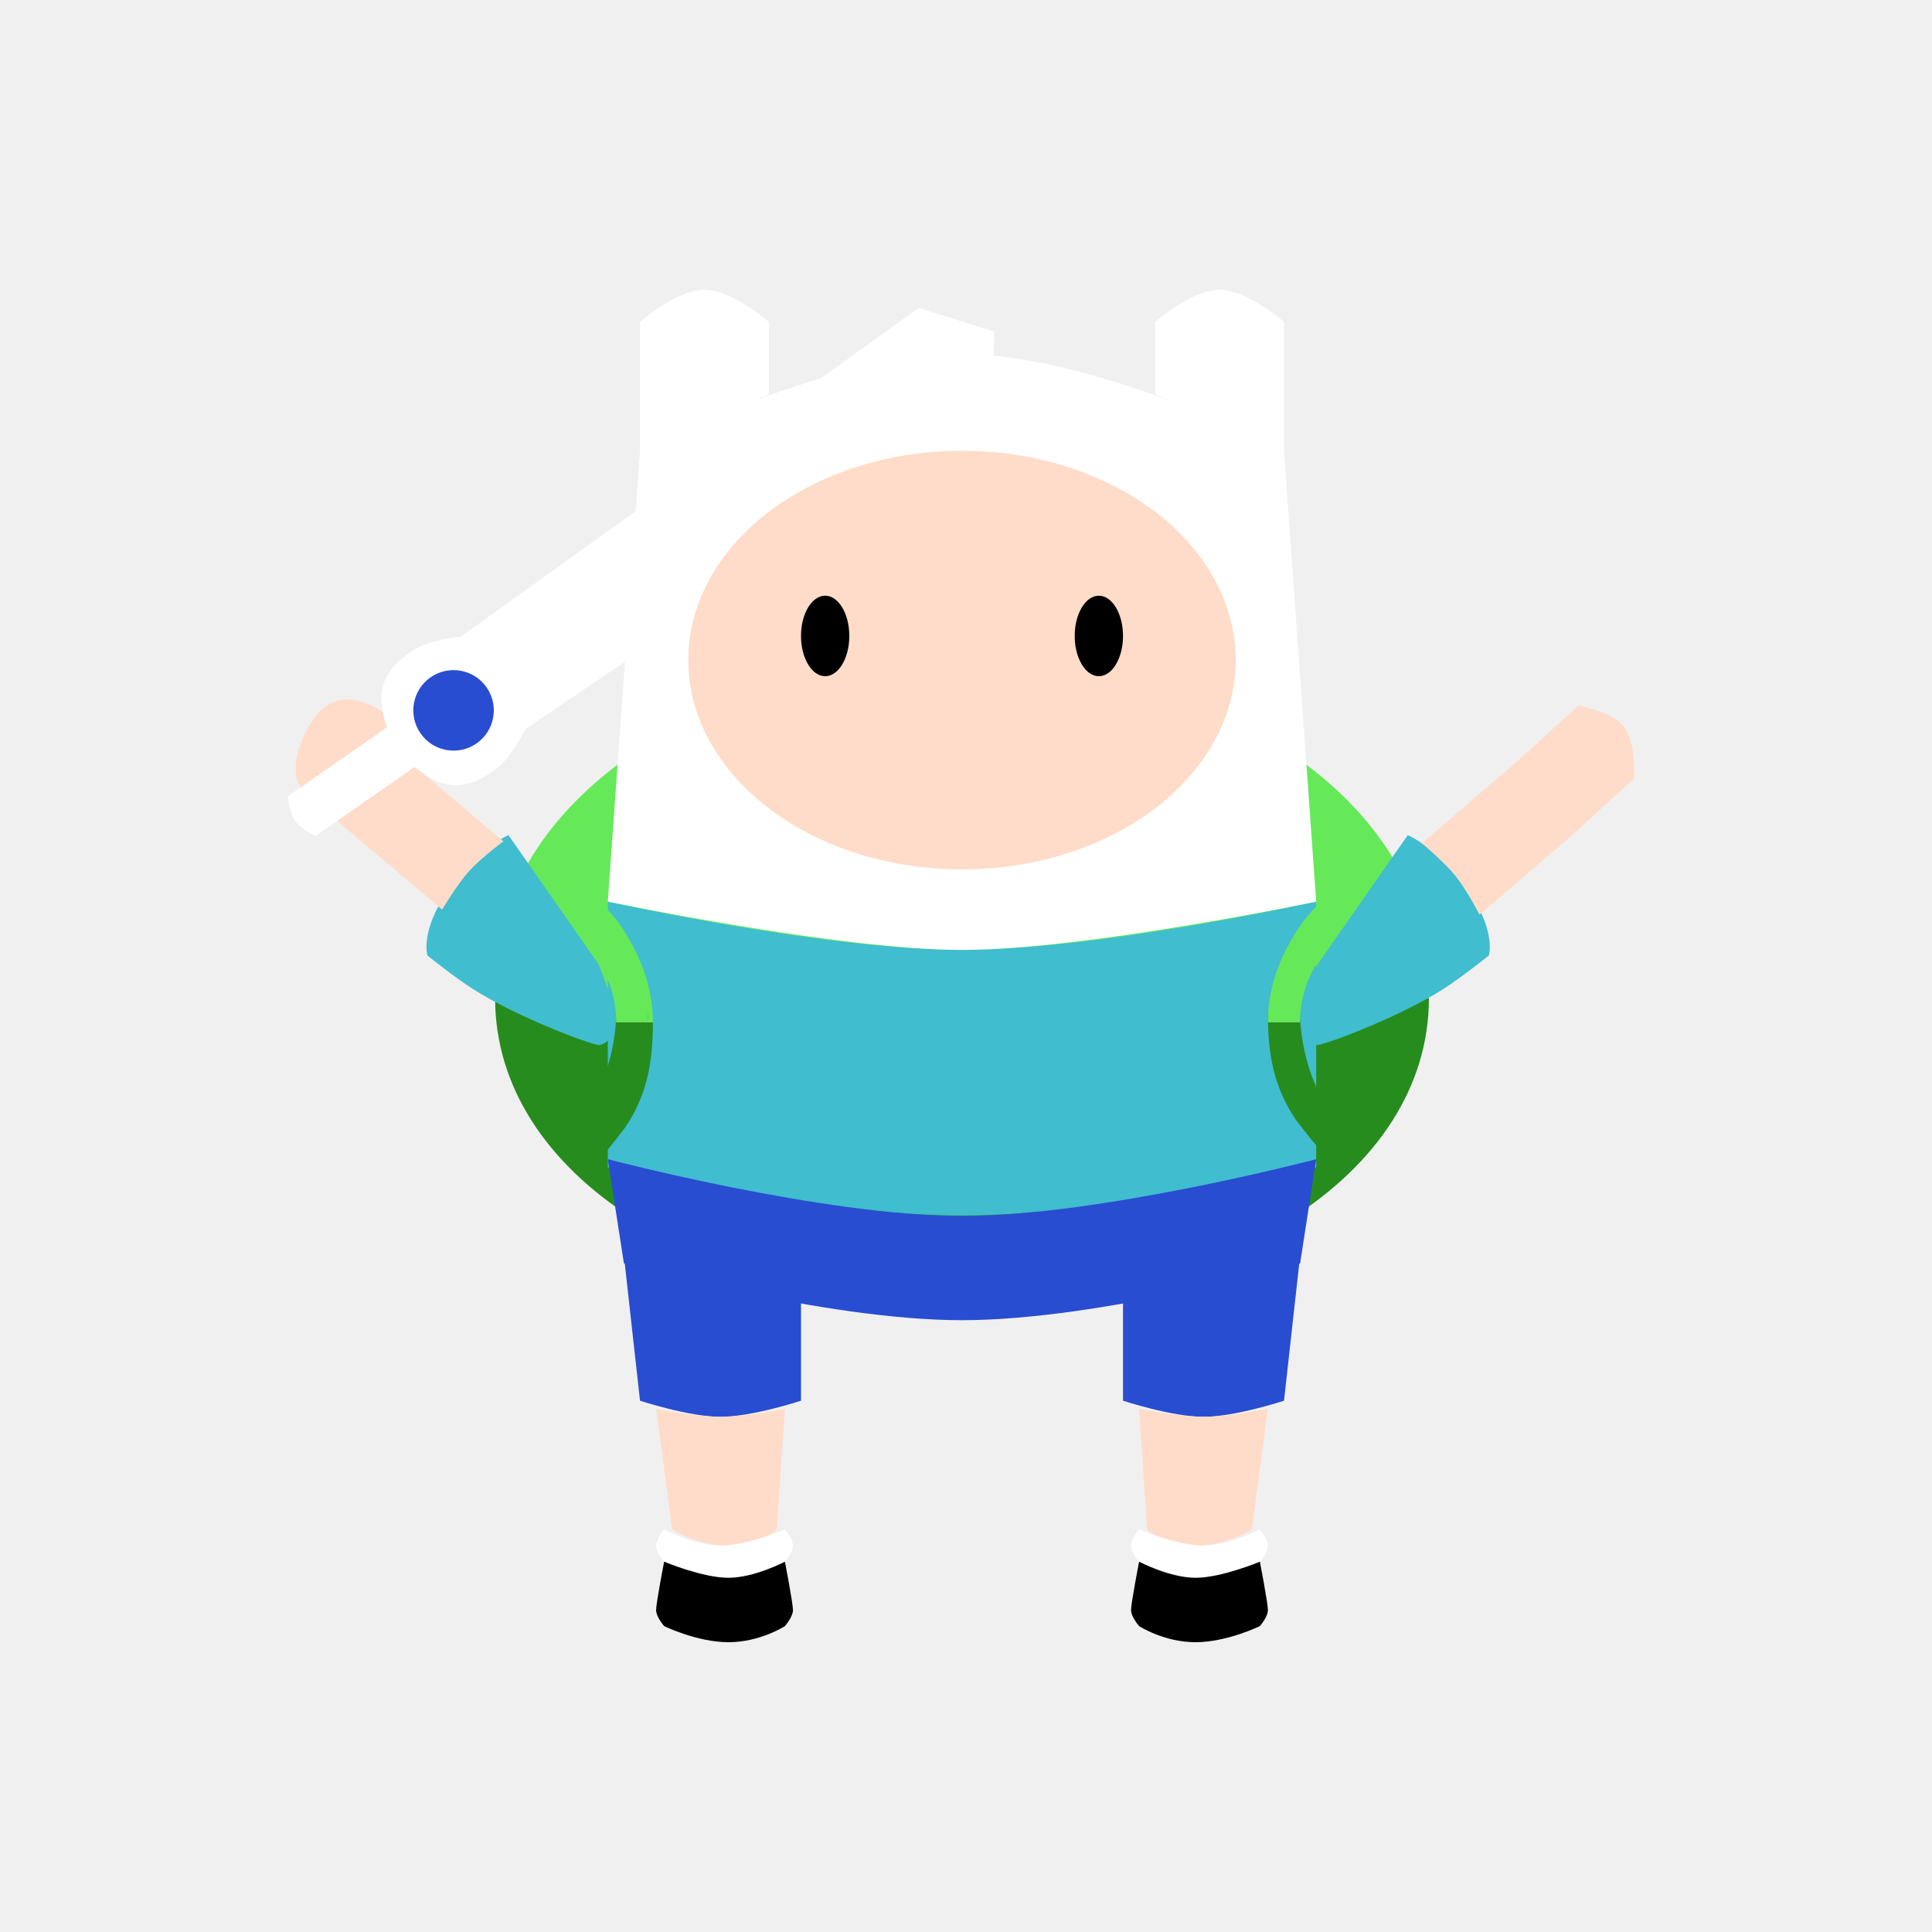
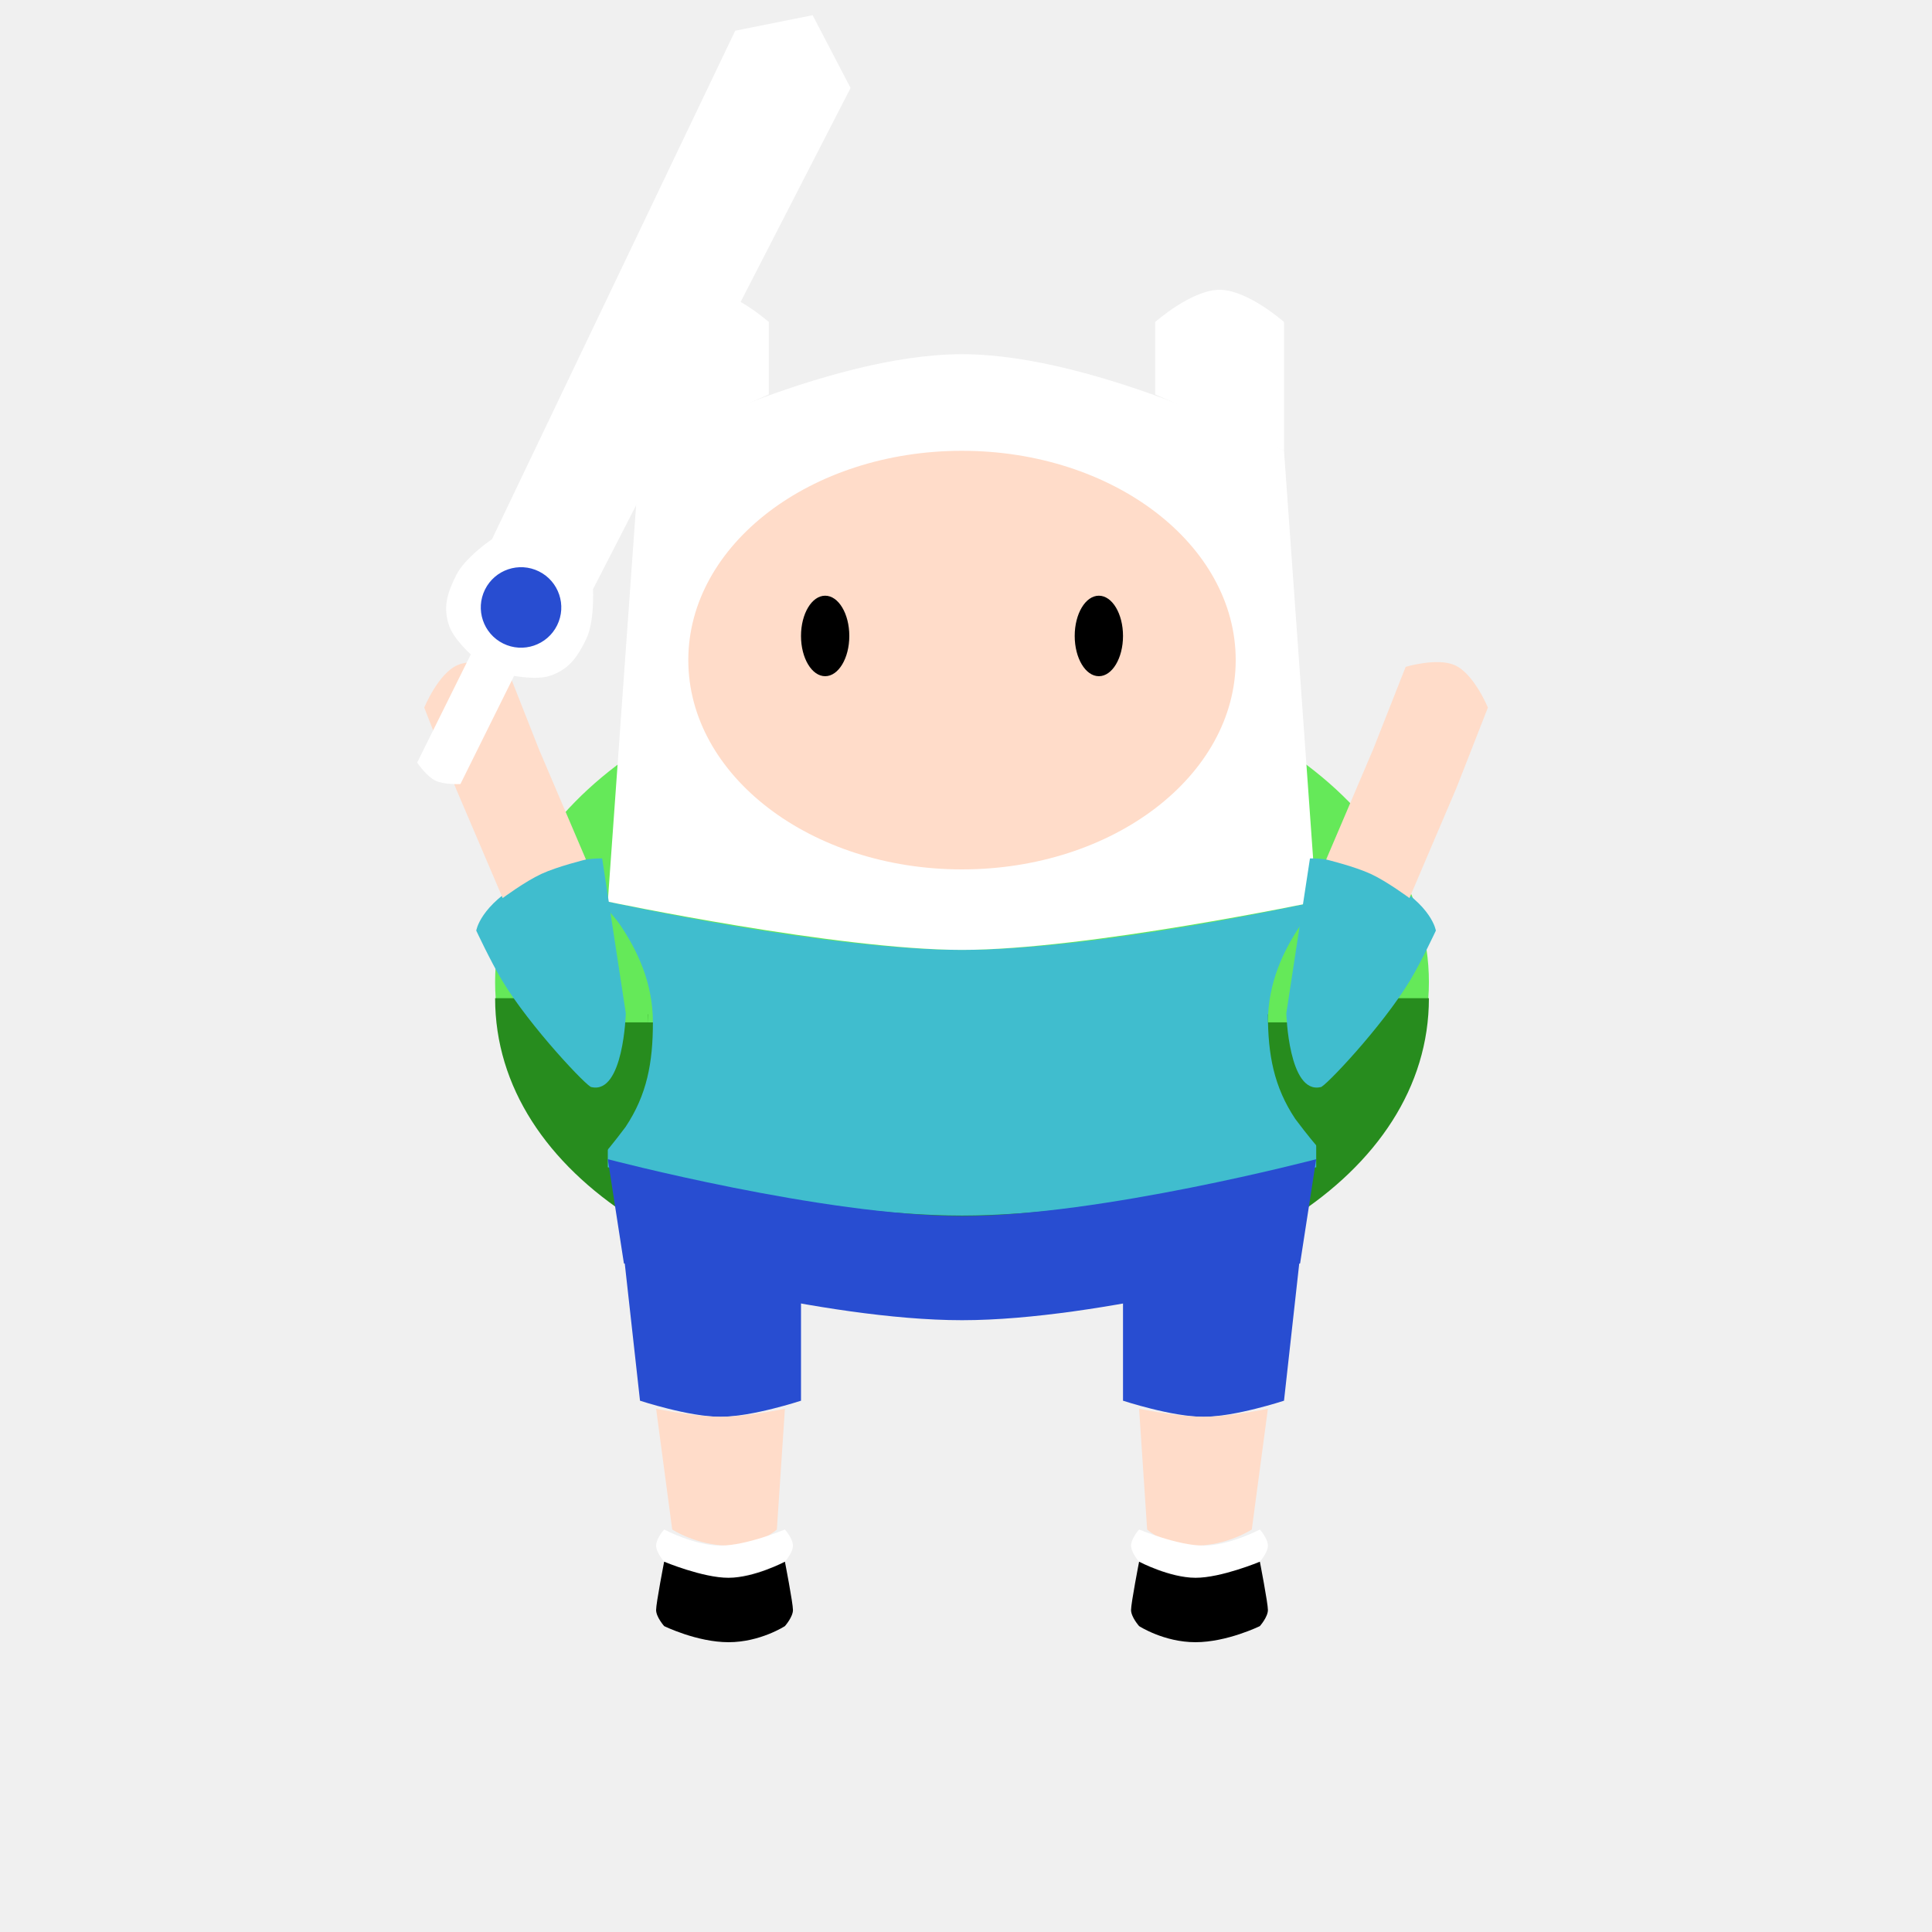
<svg xmlns="http://www.w3.org/2000/svg" width="120" height="120" viewBox="0 0 120 120" fill="none">
-   <ellipse cx="59.752" cy="61" rx="29" ry="20" fill="#65E959" />
-   <path d="M59.752 81C75.769 81 88.752 73.046 88.752 62H30.753C30.753 73.046 43.736 81 59.752 81Z" fill="#278C1E" />
-   <path d="M59.752 59C51.161 59 37.752 56 37.752 56V72.5C37.752 72.5 51.081 75.5 59.752 75.5C68.424 75.5 81.752 72.5 81.752 72.5V56C81.752 56 68.344 59 59.752 59Z" fill="#40BDCE" />
-   <path d="M39.752 28C39.752 28 51.272 22 59.752 22C68.233 22 79.752 28 79.752 28L81.752 56C81.752 56 67.471 59 59.752 59C52.034 59 37.752 56 37.752 56L39.752 28Z" fill="white" />
-   <path d="M59.752 75.529C51.161 75.529 37.752 72 37.752 72L38.752 78.471C38.752 78.471 51.081 82 59.752 82C68.424 82 80.752 78.471 80.752 78.471L81.752 72C81.752 72 68.344 75.529 59.752 75.529Z" fill="#284DD1" />
-   <path d="M39.752 20V28L47.752 24.5V20C47.752 20 45.499 18 43.752 18C42.006 18 39.752 20 39.752 20Z" fill="white" />
-   <path d="M79.752 20V28L71.752 24.5V20C71.752 20 74.006 18 75.752 18C77.499 18 79.752 20 79.752 20Z" fill="white" />
-   <path d="M39.752 87L38.752 78L49.752 80V87C49.752 87 46.717 88 44.752 88C42.788 88 39.752 87 39.752 87Z" fill="#284DD1" />
-   <path d="M41.752 95L40.752 87.5C40.752 87.5 43.142 88 44.752 88C46.363 88 48.752 87.5 48.752 87.5L48.252 95C48.252 95 47.217 96 45.252 96C43.288 96 41.752 95 41.752 95Z" fill="#FFDCC9" />
-   <path d="M44.752 98C42.788 98 41.252 97 41.252 97C41.252 97 40.752 96.437 40.752 96C40.752 95.563 41.252 95 41.252 95C41.252 95 43.142 96 44.752 96C46.363 96 48.752 95 48.752 95C48.752 95 49.252 95.563 49.252 96C49.252 96.437 48.752 97 48.752 97C48.752 97 46.717 98 44.752 98Z" fill="white" />
-   <path d="M45.252 102C43.288 102 41.252 101 41.252 101C41.252 101 40.752 100.437 40.752 100C40.752 99.563 41.252 97 41.252 97C41.252 97 43.642 98 45.252 98C46.863 98 48.752 97 48.752 97C48.752 97 49.252 99.563 49.252 100C49.252 100.437 48.752 101 48.752 101C48.752 101 47.217 102 45.252 102Z" fill="black" />
-   <path d="M79.752 87L80.752 78L69.752 80V87C69.752 87 72.788 88 74.752 88C76.717 88 79.752 87 79.752 87Z" fill="#284DD1" />
-   <path d="M77.752 95L78.752 87.5C78.752 87.5 76.363 88 74.752 88C73.142 88 70.752 87.5 70.752 87.5L71.252 95C71.252 95 72.288 96 74.252 96C76.217 96 77.752 95 77.752 95Z" fill="#FFDCC9" />
-   <path d="M74.752 98C76.717 98 78.252 97 78.252 97C78.252 97 78.752 96.437 78.752 96C78.752 95.563 78.252 95 78.252 95C78.252 95 76.363 96 74.752 96C73.142 96 70.752 95 70.752 95C70.752 95 70.252 95.563 70.252 96C70.252 96.437 70.752 97 70.752 97C70.752 97 72.788 98 74.752 98Z" fill="white" />
-   <path d="M74.252 102C76.217 102 78.252 101 78.252 101C78.252 101 78.752 100.437 78.752 100C78.752 99.563 78.252 97 78.252 97C78.252 97 75.863 98 74.252 98C72.642 98 70.752 97 70.752 97C70.752 97 70.252 99.563 70.252 100C70.252 100.437 70.752 101 70.752 101C70.752 101 72.288 102 74.252 102Z" fill="black" />
-   <path d="M80.453 69.5C79.119 67.5 78.752 65.5 78.752 63H80.752C80.752 64.5 81.252 66.9 82.252 68.4C82.559 68.859 84.052 70.5 84.052 70.5L82.552 72C82.552 72 81.953 71.5 80.453 69.5Z" fill="#278C1E" />
-   <path d="M80.752 57.5C79.752 59 78.752 61 78.752 63.5H80.752C80.752 62 81.157 60.386 82.752 58.5C83.109 58.078 83.552 57.5 83.552 57.5L82.052 56C82.052 56 81.212 56.811 80.752 57.5Z" fill="#65E959" />
-   <path d="M38.852 70C40.186 68 40.553 66 40.553 63.5H38.553C38.553 65 38.053 67.4 37.053 68.9C36.746 69.359 35.252 71 35.252 71L36.752 72.5C36.752 72.5 37.352 72 38.852 70Z" fill="#278C1E" />
-   <path d="M38.553 57.5C39.553 59 40.553 61 40.553 63.5H38.553C38.553 62 38.148 60.386 36.553 58.5C36.196 58.078 35.752 57.5 35.752 57.5L37.252 56C37.252 56 38.093 56.811 38.553 57.5Z" fill="#65E959" />
-   <path d="M87.44 51.873L81.871 59.85C81.871 59.85 79.767 64.431 81.752 64.903C81.871 65.062 86.846 63.238 89.694 61.401C90.826 60.669 92.472 59.351 92.472 59.351C92.472 59.351 92.966 57.849 91.154 55.257C89.343 52.665 87.44 51.873 87.44 51.873Z" fill="#40BDCE" />
-   <path d="M93.957 47.53L88.314 52.376C88.314 52.376 89.706 53.542 90.405 54.408C91.104 55.274 91.895 56.812 91.895 56.812L97.537 51.966L101.495 48.355C101.495 48.355 101.653 46.071 100.807 45.072C100.039 44.165 98.032 43.826 98.032 43.826L93.957 47.53Z" fill="#FFDCC9" />
-   <path d="M38.569 69.5C39.903 67.5 40.269 65.5 40.269 63H38.269C38.269 64.5 37.769 66.9 36.769 68.4C36.463 68.859 34.969 70.5 34.969 70.5L36.469 72C36.469 72 37.069 71.5 38.569 69.5Z" fill="#278C1E" />
-   <path d="M38.269 57.5C39.269 59 40.269 61 40.269 63.5H38.269C38.269 62 37.865 60.386 36.269 58.5C35.913 58.078 35.469 57.5 35.469 57.5L36.969 56C36.969 56 37.81 56.811 38.269 57.5Z" fill="#65E959" />
-   <path d="M31.582 51.873L37.151 59.85C37.151 59.85 39.255 64.431 37.269 64.903C37.151 65.062 32.176 63.238 29.328 61.4C28.195 60.669 26.55 59.351 26.55 59.351C26.55 59.351 26.056 57.849 27.867 55.257C29.679 52.665 31.582 51.873 31.582 51.873Z" fill="#40BDCE" />
-   <path d="M21.778 51.7L27.461 56.497C27.461 56.497 28.39 54.937 29.134 54.109C29.878 53.281 31.27 52.255 31.27 52.255L25.587 47.458L24.753 45C24.753 45 21.253 41.5 19.253 45C17.253 48.5 19.253 49.5 19.253 49.5L21.778 51.7Z" fill="#FFDCC9" />
-   <path d="M57.07 19.125L61.751 20.596L61.642 25.69L32.634 45.28C32.634 45.28 31.757 47.109 30.743 47.815C29.73 48.521 28.925 48.926 27.71 48.709C26.85 48.555 25.746 47.639 25.746 47.639L19.591 51.925C19.591 51.925 18.677 51.486 18.324 50.979C17.971 50.473 17.877 49.463 17.877 49.463L24.032 45.177C24.032 45.177 23.556 43.824 23.71 42.964C23.927 41.749 24.587 41.135 25.6 40.429C26.614 39.724 28.634 39.535 28.634 39.535L57.07 19.125Z" fill="white" />
-   <circle cx="28.172" cy="44.122" r="2.5" transform="rotate(55.149 28.1717 44.1221)" fill="#284DD1" />
-   <ellipse cx="59.752" cy="41" rx="17" ry="13" fill="#FFDCC9" />
-   <ellipse cx="51.252" cy="39.5" rx="1.5" ry="2.5" fill="black" />
-   <ellipse cx="68.252" cy="39.5" rx="1.5" ry="2.5" fill="black" />
+   <g clip-path="url(#clip0)">
+     <ellipse cx="59.752" cy="61" rx="29" ry="20" fill="#65E959" />
+     <path d="M59.752 81C75.769 81 88.752 73.046 88.752 62H30.753C30.753 73.046 43.736 81 59.752 81Z" fill="#278C1E" />
+     <path d="M59.752 59C51.161 59 37.752 56 37.752 56V72.5C37.752 72.5 51.081 75.5 59.752 75.5C68.424 75.5 81.752 72.5 81.752 72.5V56C81.752 56 68.344 59 59.752 59Z" fill="#40BDCE" />
+     <path d="M39.752 28C39.752 28 51.272 22 59.752 22C68.233 22 79.752 28 79.752 28L81.752 56C81.752 56 67.471 59 59.752 59C52.034 59 37.752 56 37.752 56L39.752 28Z" fill="white" />
+     <path d="M59.752 75.529C51.161 75.529 37.752 72 37.752 72L38.752 78.471C38.752 78.471 51.081 82 59.752 82C68.424 82 80.752 78.471 80.752 78.471L81.752 72C81.752 72 68.344 75.529 59.752 75.529Z" fill="#284DD1" />
+     <path d="M39.752 20V28L47.752 24.5V20C47.752 20 45.499 18 43.752 18C42.006 18 39.752 20 39.752 20Z" fill="white" />
+     <path d="M79.752 20V28L71.752 24.5V20C71.752 20 74.006 18 75.752 18C77.499 18 79.752 20 79.752 20Z" fill="white" />
+     <path d="M39.752 87L38.752 78L49.752 80V87C49.752 87 46.717 88 44.752 88C42.788 88 39.752 87 39.752 87Z" fill="#284DD1" />
+     <path d="M41.752 95L40.752 87.5C40.752 87.5 43.142 88 44.752 88C46.363 88 48.752 87.5 48.752 87.5L48.252 95C48.252 95 47.217 96 45.252 96C43.288 96 41.752 95 41.752 95Z" fill="#FFDCC9" />
+     <path d="M44.752 98C42.788 98 41.252 97 41.252 97C41.252 97 40.752 96.437 40.752 96C40.752 95.563 41.252 95 41.252 95C41.252 95 43.142 96 44.752 96C46.363 96 48.752 95 48.752 95C48.752 95 49.252 95.563 49.252 96C49.252 96.437 48.752 97 48.752 97C48.752 97 46.717 98 44.752 98Z" fill="white" />
+     <path d="M45.252 102C43.288 102 41.252 101 41.252 101C41.252 101 40.752 100.437 40.752 100C40.752 99.563 41.252 97 41.252 97C41.252 97 43.642 98 45.252 98C46.863 98 48.752 97 48.752 97C48.752 97 49.252 99.563 49.252 100C49.252 100.437 48.752 101 48.752 101C48.752 101 47.217 102 45.252 102Z" fill="black" />
+     <path d="M79.752 87L80.752 78L69.752 80V87C69.752 87 72.788 88 74.752 88C76.717 88 79.752 87 79.752 87Z" fill="#284DD1" />
+     <path d="M77.752 95L78.752 87.5C78.752 87.5 76.363 88 74.752 88C73.142 88 70.752 87.5 70.752 87.5L71.252 95C71.252 95 72.288 96 74.252 96C76.217 96 77.752 95 77.752 95Z" fill="#FFDCC9" />
+     <path d="M74.752 98C76.717 98 78.252 97 78.252 97C78.252 97 78.752 96.437 78.752 96C78.752 95.563 78.252 95 78.252 95C78.252 95 76.363 96 74.752 96C73.142 96 70.752 95 70.752 95C70.752 95 70.252 95.563 70.252 96C70.252 96.437 70.752 97 70.752 97C70.752 97 72.788 98 74.752 98Z" fill="white" />
+     <path d="M74.252 102C76.217 102 78.252 101 78.252 101C78.252 101 78.752 100.437 78.752 100C78.752 99.563 78.252 97 78.252 97C78.252 97 75.863 98 74.252 98C72.642 98 70.752 97 70.752 97C70.752 97 70.252 99.563 70.252 100C70.252 100.437 70.752 101 70.752 101C70.752 101 72.288 102 74.252 102Z" fill="black" />
+     <path d="M80.453 69.5C79.119 67.5 78.752 65.5 78.752 63H80.752C80.752 64.5 81.252 66.9 82.252 68.4C82.559 68.859 84.052 70.5 84.052 70.5L82.552 72C82.552 72 81.953 71.5 80.453 69.5Z" fill="#278C1E" />
+     <path d="M80.752 57.5C79.752 59 78.752 61 78.752 63.5H80.752C80.752 62 81.157 60.386 82.752 58.5C83.109 58.078 83.552 57.5 83.552 57.5L82.052 56C82.052 56 81.212 56.811 80.752 57.5Z" fill="#65E959" />
+     <path d="M38.852 70C40.186 68 40.553 66 40.553 63.5H38.553C38.553 65 38.053 67.4 37.053 68.9C36.746 69.359 35.252 71 35.252 71L36.752 72.5C36.752 72.5 37.352 72 38.852 70Z" fill="#278C1E" />
+     <path d="M38.553 57.5C39.553 59 40.553 61 40.553 63.5H38.553C38.553 62 38.148 60.386 36.553 58.5C36.196 58.078 35.752 57.5 35.752 57.5L37.252 56C37.252 56 38.093 56.811 38.553 57.5Z" fill="#65E959" />
+     <path d="M38.569 69.5C39.903 67.5 40.269 65.5 40.269 63H38.269C38.269 64.5 37.769 66.9 36.769 68.4C36.463 68.859 34.969 70.5 34.969 70.5L36.469 72C36.469 72 37.069 71.5 38.569 69.5Z" fill="#278C1E" />
+     <path d="M38.269 57.5C39.269 59 40.269 61 40.269 63.5H38.269C38.269 62 37.865 60.386 36.269 58.5C35.913 58.078 35.469 57.5 35.469 57.5L36.969 56C36.969 56 37.81 56.811 38.269 57.5Z" fill="#65E959" />
+     <path d="M81.364 53.32L79.896 62.937C79.896 62.937 80.034 67.977 82.024 67.522C82.2 67.612 85.856 63.777 87.598 60.87C88.291 59.713 89.184 57.803 89.184 57.803C89.184 57.803 88.963 56.237 86.192 54.713C83.422 53.189 81.364 53.32 81.364 53.32Z" fill="#40BDCE" />
+     <path d="M37.401 53.32L38.87 62.937C38.87 62.937 38.732 67.977 36.742 67.522C36.565 67.612 32.91 63.777 31.168 60.87C30.475 59.713 29.581 57.803 29.581 57.803C29.581 57.803 29.803 56.237 32.574 54.713C35.344 53.189 37.401 53.32 37.401 53.32Z" fill="#40BDCE" />
+     <path d="M85.289 46.543L82.371 53.385C82.371 53.385 84.135 53.815 85.145 54.283C86.155 54.751 87.544 55.781 87.544 55.781L90.462 48.94L92.416 43.95C92.416 43.95 91.549 41.833 90.347 41.31C89.258 40.836 87.308 41.419 87.308 41.419L85.289 46.543Z" fill="#FFDCC9" />
+     <path d="M33.476 46.543L36.394 53.385C36.394 53.385 34.631 53.815 33.621 54.283C32.611 54.751 31.222 55.781 31.222 55.781L28.303 48.94L26.35 43.95C26.35 43.95 27.217 41.833 28.418 41.31C29.508 40.836 31.458 41.419 31.458 41.419L33.476 46.543Z" fill="#FFDCC9" />
+     <path d="M45.664 1.91L50.475 0.947L52.831 5.464L36.832 36.597C36.832 36.597 36.943 38.623 36.395 39.729C35.846 40.836 35.336 41.578 34.166 41.973C33.338 42.252 31.93 41.98 31.93 41.98L28.597 48.699C28.597 48.699 27.585 48.755 27.031 48.48C26.478 48.206 25.91 47.366 25.91 47.366L29.242 40.647C29.242 40.647 28.174 39.69 27.895 38.862C27.5 37.692 27.783 36.837 28.332 35.73C28.881 34.624 30.561 33.487 30.561 33.487L45.664 1.91Z" fill="white" />
+     <circle cx="32.363" cy="37.73" r="2.5" transform="rotate(26.3803 32.3633 37.7299)" fill="#284DD1" />
+     <ellipse cx="59.752" cy="41" rx="17" ry="13" fill="#FFDCC9" />
+     <ellipse cx="51.252" cy="39.5" rx="1.5" ry="2.5" fill="black" />
+     <ellipse cx="68.252" cy="39.5" rx="1.5" ry="2.5" fill="black" />
+   </g>
+   <defs>
+     <clipPath id="clip0">
+       <rect width="120" height="120" fill="white" />
+     </clipPath>
+   </defs>
</svg>
